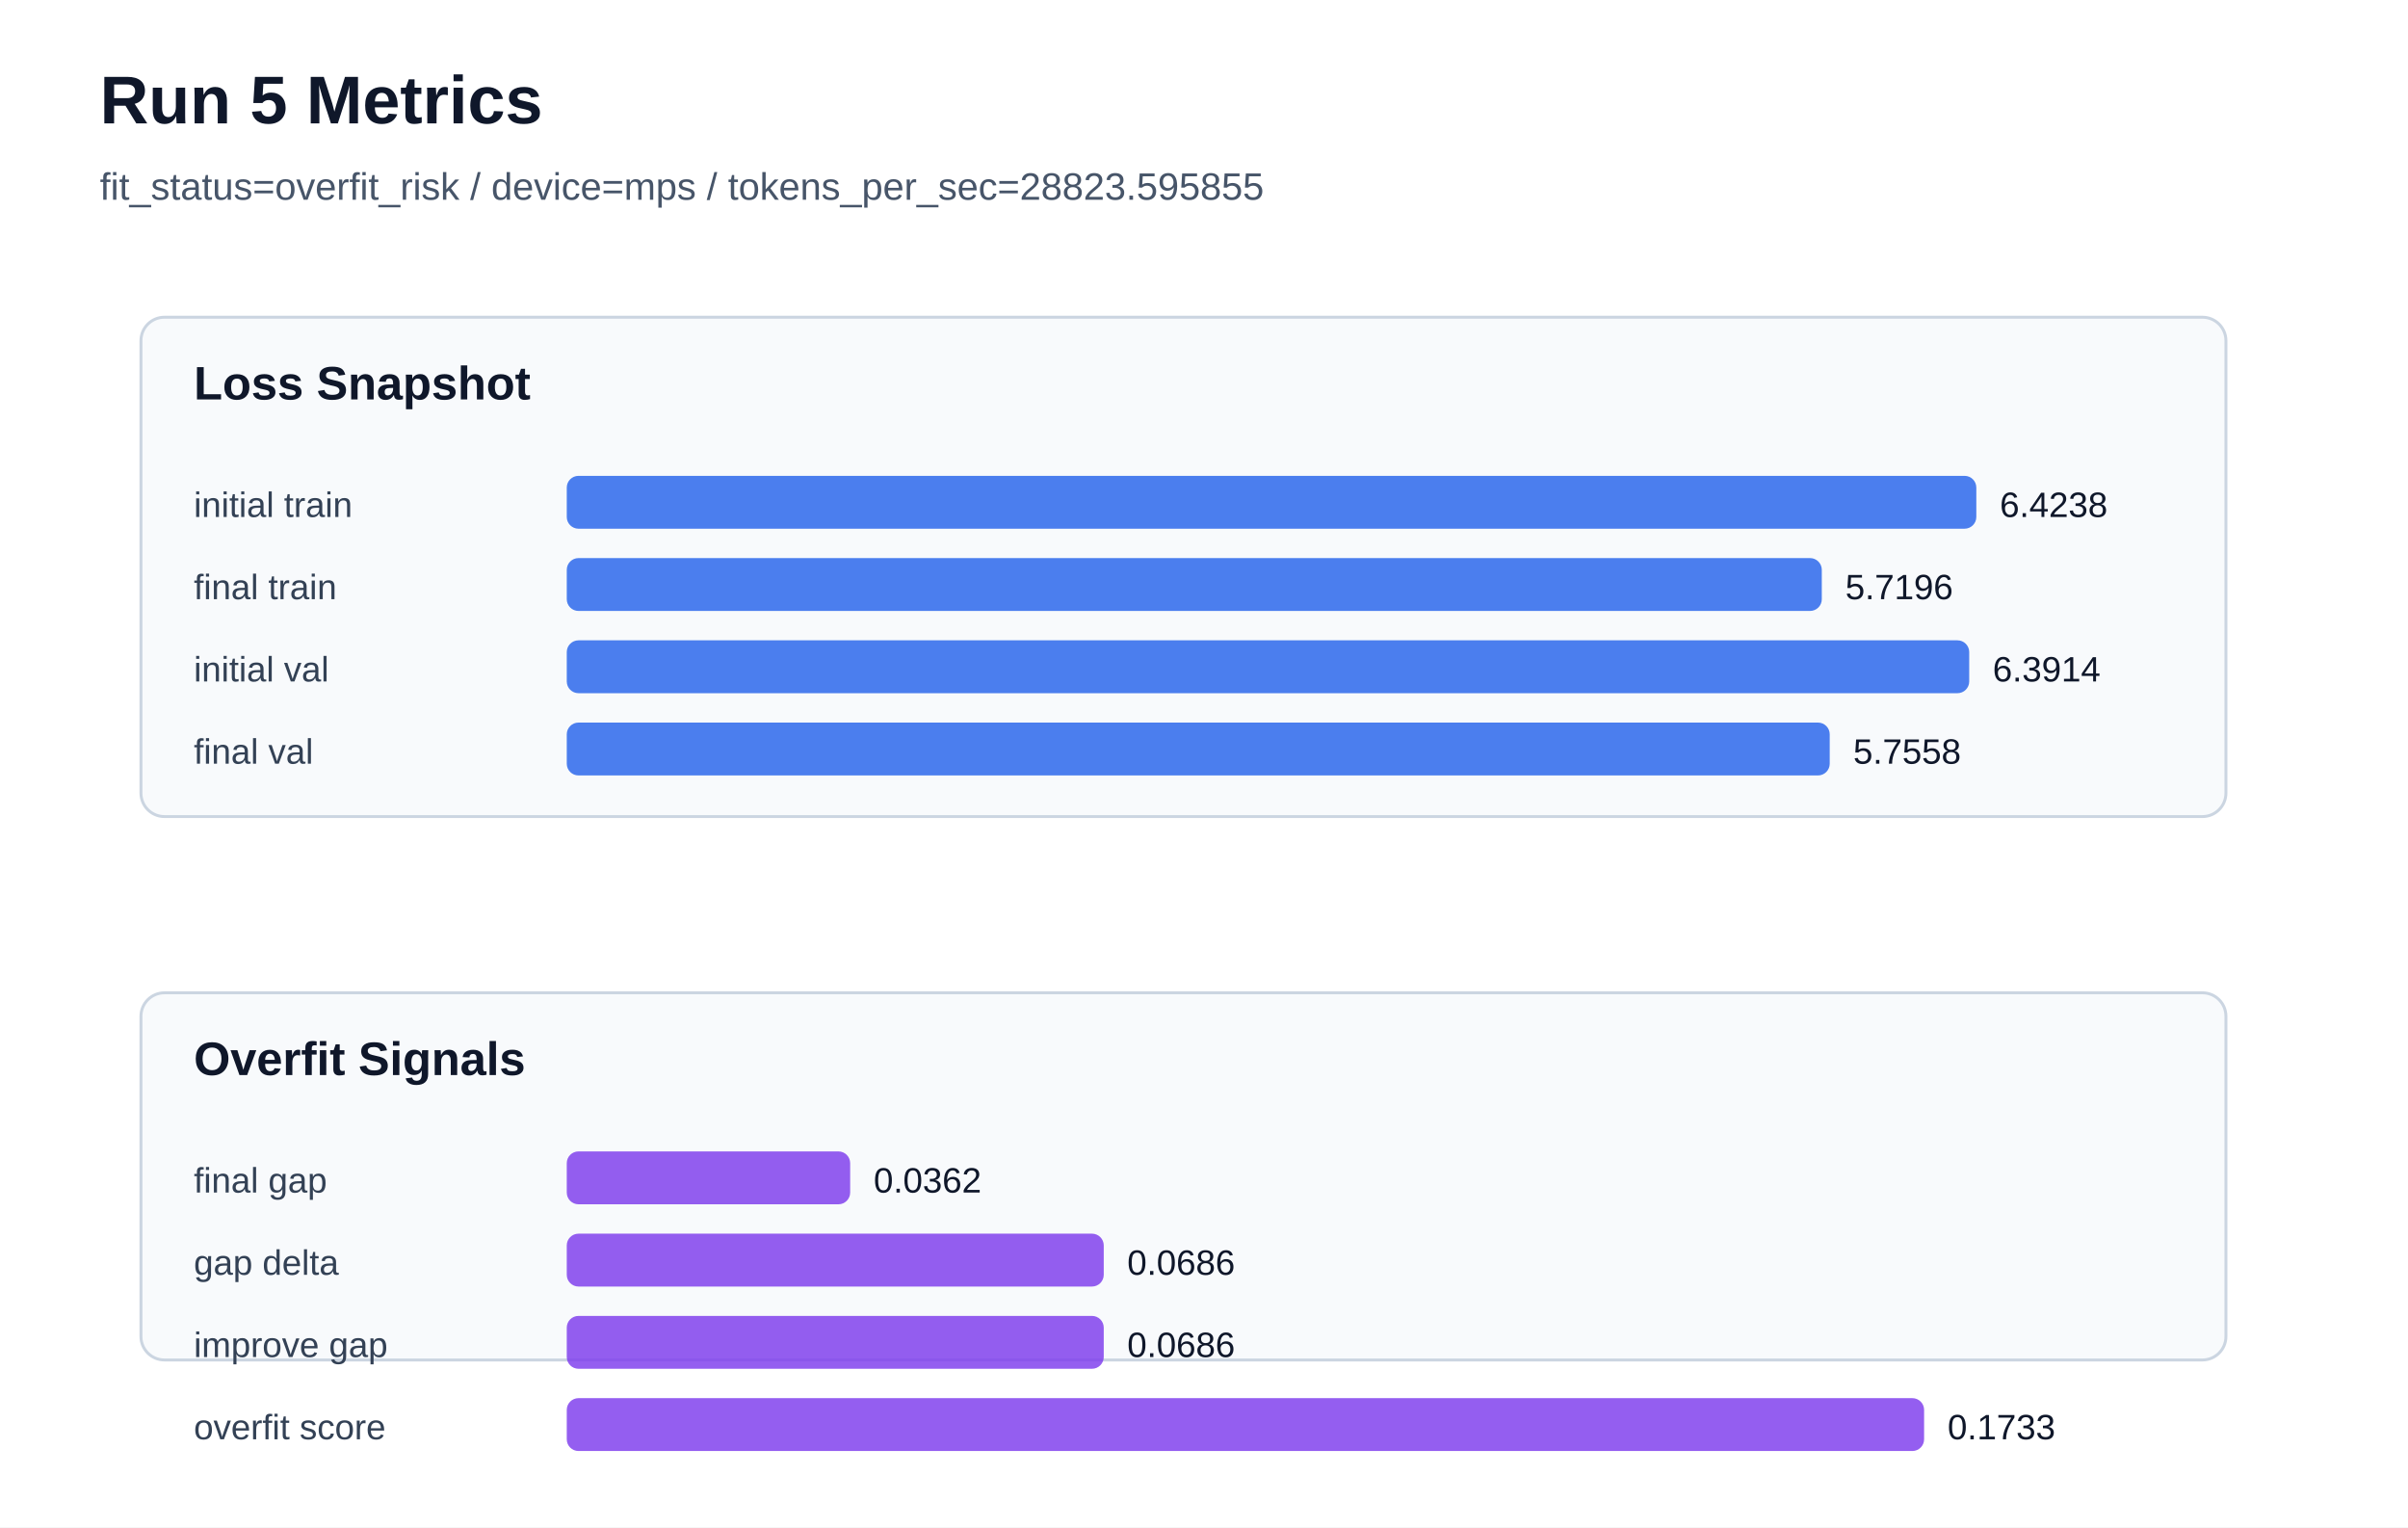
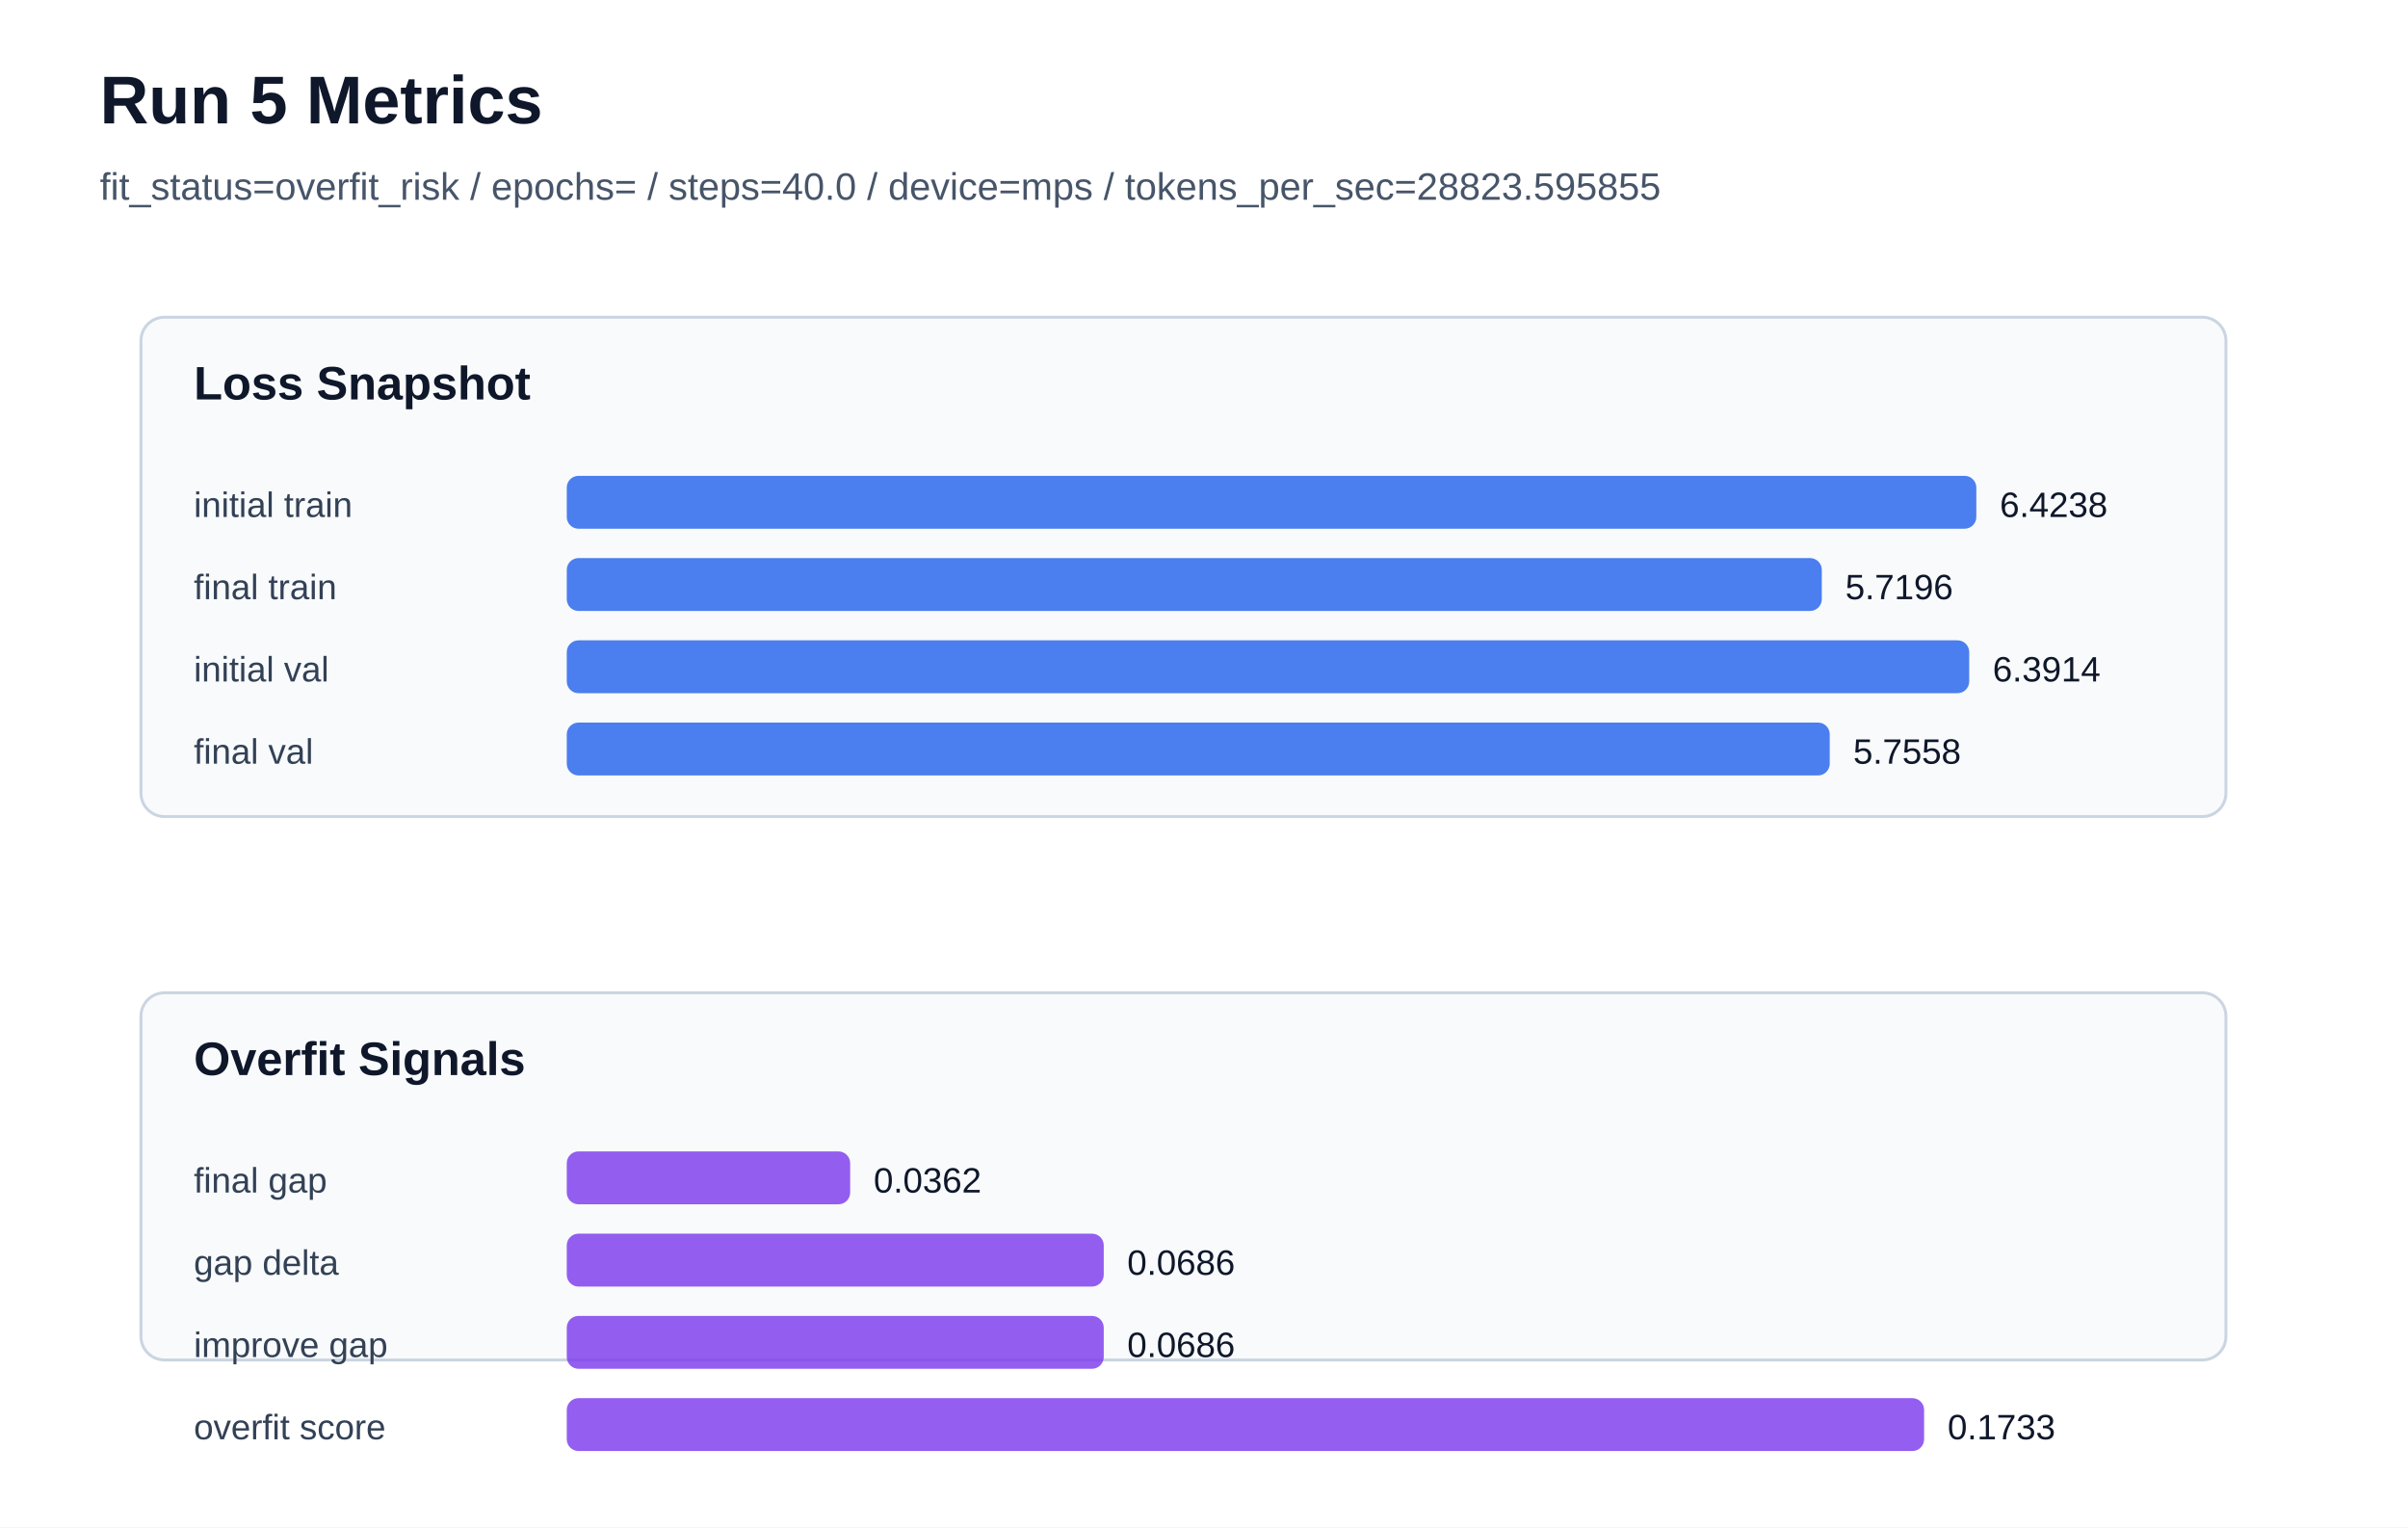
<svg xmlns="http://www.w3.org/2000/svg" width="820" height="520" viewBox="0 0 820 520" role="img">
  <rect width="100%" height="100%" fill="#ffffff" />
  <text x="34.00" y="42.00" font-family="Arial, sans-serif" font-size="23" font-weight="700" fill="#0f172a">Run 5 Metrics</text>
-   <text x="34.00" y="68.00" font-family="Arial, sans-serif" font-size="13" font-weight="400" fill="#475569">fit_status=overfit_risk / device=mps / tokens_per_sec=28823.595855</text>
+   <text x="34.00" y="68.00" font-family="Arial, sans-serif" font-size="13" font-weight="400" fill="#475569">fit_status=overfit_risk / epochs= / steps=40.0 / device=mps / tokens_per_sec=28823.595855</text>
  <rect x="48" y="108" width="710" height="170" rx="8" fill="#f8fafc" stroke="#cbd5e1" />
  <text x="66.00" y="136.00" font-family="Arial, sans-serif" font-size="16" font-weight="700" fill="#0f172a">Loss Snapshot</text>
  <text x="66.00" y="176.00" font-family="Arial, sans-serif" font-size="12" font-weight="400" fill="#334155">initial train</text>
  <rect x="193" y="162" width="480.00" height="18" rx="4" fill="#2563eb" opacity="0.82" />
  <text x="681.00" y="176.00" font-family="Arial, sans-serif" font-size="12" font-weight="400" fill="#0f172a">6.4238</text>
  <text x="66.00" y="204.00" font-family="Arial, sans-serif" font-size="12" font-weight="400" fill="#334155">final train</text>
  <rect x="193" y="190" width="427.38" height="18" rx="4" fill="#2563eb" opacity="0.82" />
  <text x="628.38" y="204.00" font-family="Arial, sans-serif" font-size="12" font-weight="400" fill="#0f172a">5.7196</text>
  <text x="66.00" y="232.00" font-family="Arial, sans-serif" font-size="12" font-weight="400" fill="#334155">initial val</text>
  <rect x="193" y="218" width="477.58" height="18" rx="4" fill="#2563eb" opacity="0.82" />
  <text x="678.58" y="232.00" font-family="Arial, sans-serif" font-size="12" font-weight="400" fill="#0f172a">6.3914</text>
  <text x="66.00" y="260.00" font-family="Arial, sans-serif" font-size="12" font-weight="400" fill="#334155">final val</text>
  <rect x="193" y="246" width="430.08" height="18" rx="4" fill="#2563eb" opacity="0.82" />
  <text x="631.08" y="260.00" font-family="Arial, sans-serif" font-size="12" font-weight="400" fill="#0f172a">5.7558</text>
  <rect x="48" y="338" width="710" height="125" rx="8" fill="#f8fafc" stroke="#cbd5e1" />
  <text x="66.00" y="366.00" font-family="Arial, sans-serif" font-size="16" font-weight="700" fill="#0f172a">Overfit Signals</text>
  <text x="66.00" y="406.00" font-family="Arial, sans-serif" font-size="12" font-weight="400" fill="#334155">final gap</text>
  <rect x="193" y="392" width="96.51" height="18" rx="4" fill="#7c3aed" opacity="0.82" />
  <text x="297.51" y="406.00" font-family="Arial, sans-serif" font-size="12" font-weight="400" fill="#0f172a">0.0362</text>
  <text x="66.00" y="434.00" font-family="Arial, sans-serif" font-size="12" font-weight="400" fill="#334155">gap delta</text>
  <rect x="193" y="420" width="182.86" height="18" rx="4" fill="#7c3aed" opacity="0.82" />
  <text x="383.86" y="434.00" font-family="Arial, sans-serif" font-size="12" font-weight="400" fill="#0f172a">0.0686</text>
  <text x="66.00" y="462.00" font-family="Arial, sans-serif" font-size="12" font-weight="400" fill="#334155">improve gap</text>
  <rect x="193" y="448" width="182.86" height="18" rx="4" fill="#7c3aed" opacity="0.82" />
  <text x="383.86" y="462.00" font-family="Arial, sans-serif" font-size="12" font-weight="400" fill="#0f172a">0.0686</text>
  <text x="66.00" y="490.00" font-family="Arial, sans-serif" font-size="12" font-weight="400" fill="#334155">overfit score</text>
  <rect x="193" y="476" width="462.22" height="18" rx="4" fill="#7c3aed" opacity="0.82" />
  <text x="663.22" y="490.00" font-family="Arial, sans-serif" font-size="12" font-weight="400" fill="#0f172a">0.1733</text>
</svg>
